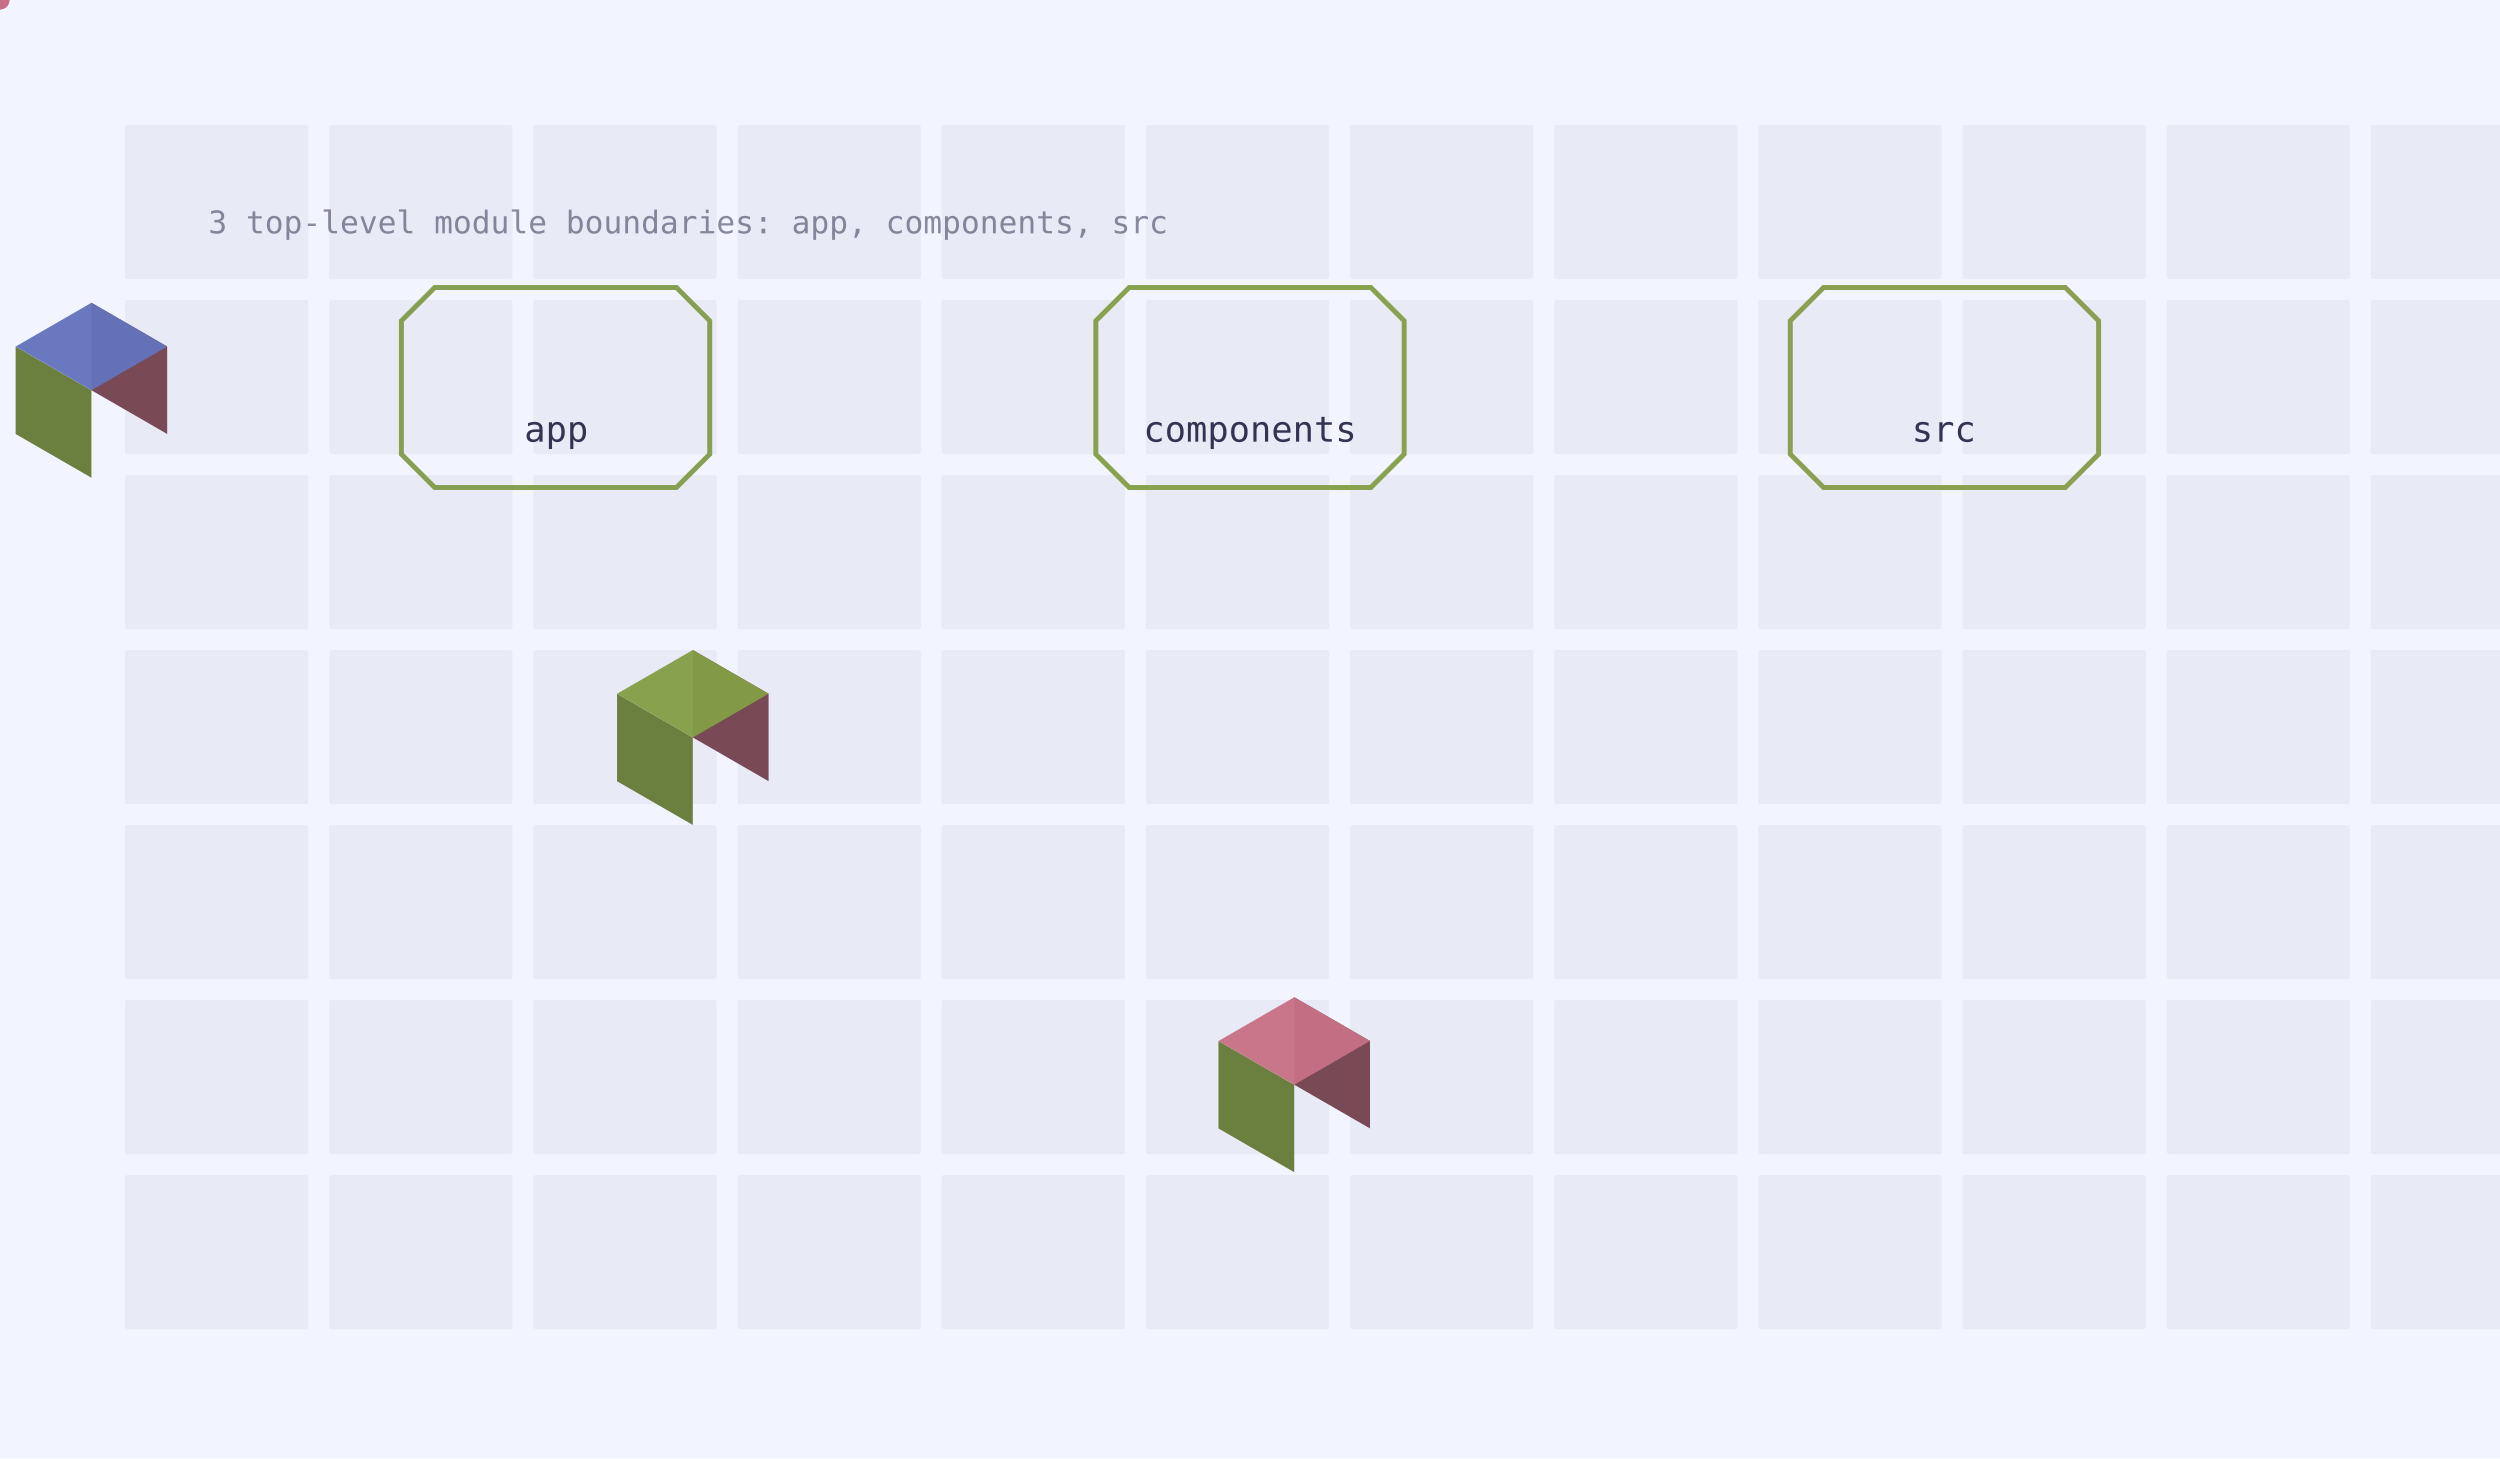
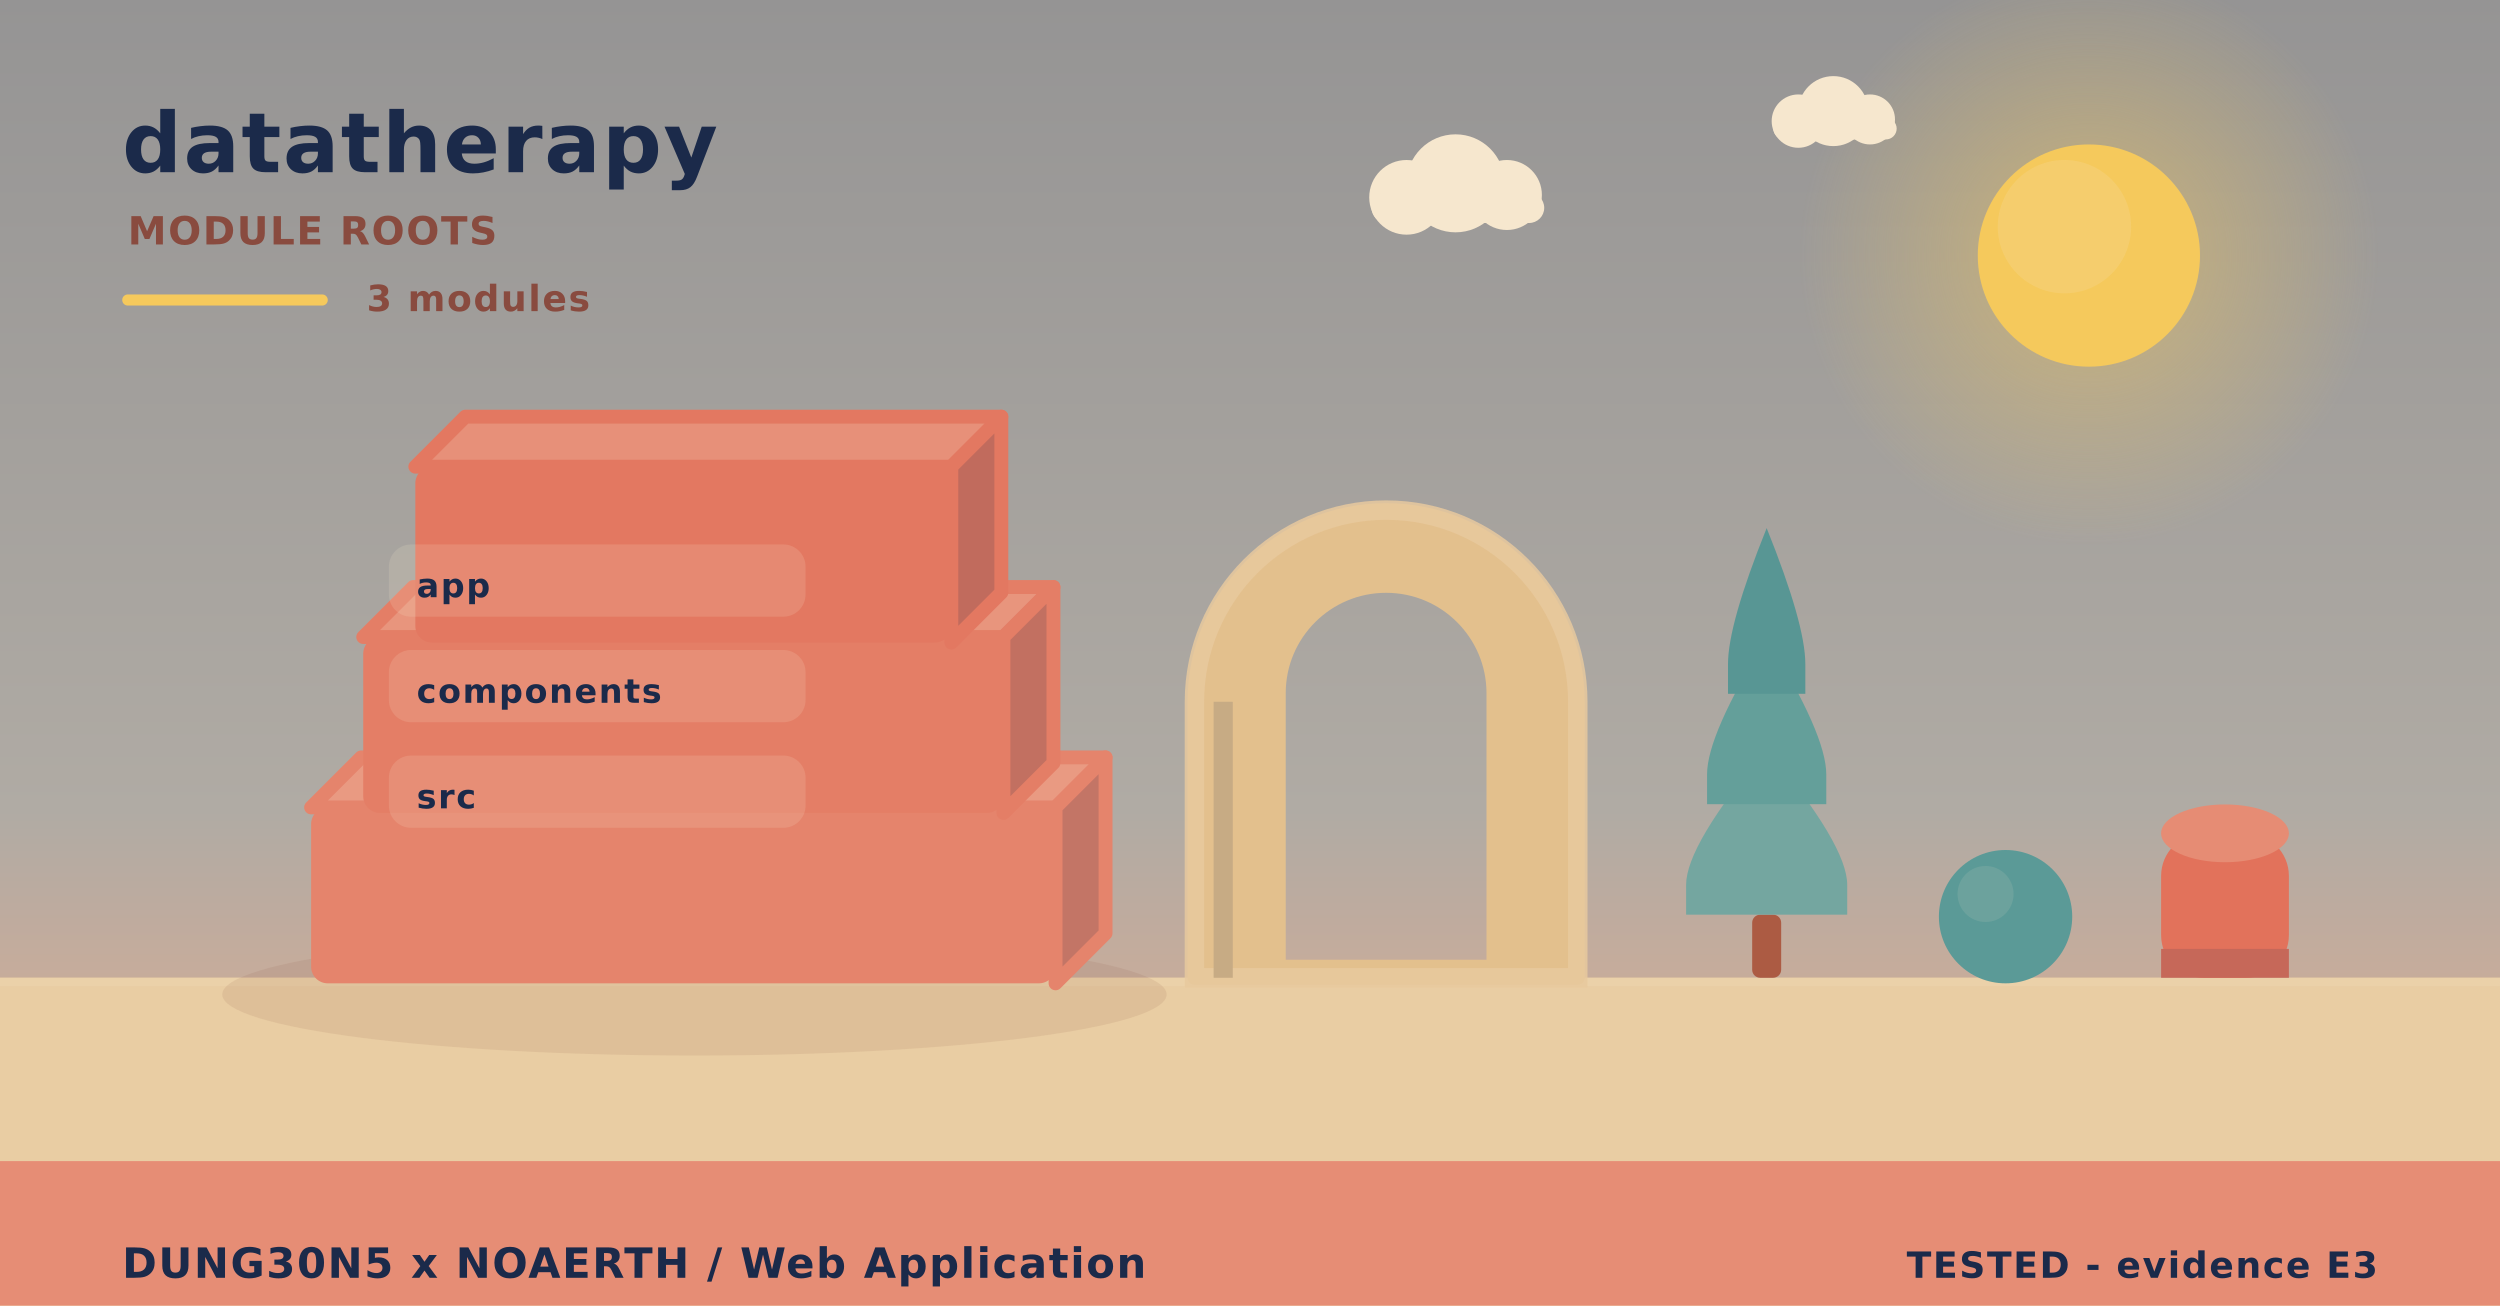
- <svg xmlns="http://www.w3.org/2000/svg" viewBox="0 0 1200 700" width="1200" height="700" role="img" aria-label="datatherapy architecture">
-   <rect width="1200" height="700" fill="#f2f4ff" />
-   <defs>
-     <linearGradient id="ga" x1="0" y1="0" x2="1" y2="1">
-       <stop offset="0%" stop-color="#6473bc" />
-       <stop offset="100%" stop-color="#829d44" />
-     </linearGradient>
-   </defs>
-   <rect x="60.00" y="60.00" width="88.00" height="74.00" rx="1.20" fill="#1f2141" opacity="0.05" />
-   <rect x="158.00" y="60.00" width="88.00" height="74.00" rx="1.20" fill="#1f2141" opacity="0.05" />
-   <rect x="256.00" y="60.00" width="88.00" height="74.00" rx="1.20" fill="#1f2141" opacity="0.05" />
-   <rect x="354.00" y="60.00" width="88.00" height="74.00" rx="1.20" fill="#1f2141" opacity="0.05" />
-   <rect x="452.00" y="60.00" width="88.00" height="74.00" rx="1.20" fill="#1f2141" opacity="0.05" />
-   <rect x="550.00" y="60.00" width="88.00" height="74.00" rx="1.20" fill="#1f2141" opacity="0.05" />
-   <rect x="648.00" y="60.00" width="88.00" height="74.00" rx="1.20" fill="#1f2141" opacity="0.05" />
-   <rect x="746.00" y="60.00" width="88.00" height="74.00" rx="1.20" fill="#1f2141" opacity="0.05" />
-   <rect x="844.00" y="60.00" width="88.00" height="74.00" rx="1.20" fill="#1f2141" opacity="0.05" />
-   <rect x="942.00" y="60.00" width="88.00" height="74.00" rx="1.20" fill="#1f2141" opacity="0.05" />
-   <rect x="1040.00" y="60.00" width="88.00" height="74.00" rx="1.20" fill="#1f2141" opacity="0.05" />
-   <rect x="1138.00" y="60.00" width="88.00" height="74.00" rx="1.20" fill="#1f2141" opacity="0.05" />
-   <rect x="60.00" y="144.00" width="88.00" height="74.00" rx="1.20" fill="#1f2141" opacity="0.05" />
-   <rect x="158.00" y="144.00" width="88.00" height="74.00" rx="1.20" fill="#1f2141" opacity="0.05" />
-   <rect x="256.00" y="144.00" width="88.00" height="74.00" rx="1.20" fill="#1f2141" opacity="0.05" />
-   <rect x="354.00" y="144.00" width="88.00" height="74.00" rx="1.20" fill="#1f2141" opacity="0.05" />
-   <rect x="452.00" y="144.00" width="88.00" height="74.00" rx="1.20" fill="#1f2141" opacity="0.05" />
-   <rect x="550.00" y="144.00" width="88.00" height="74.00" rx="1.20" fill="#1f2141" opacity="0.05" />
-   <rect x="648.00" y="144.00" width="88.00" height="74.00" rx="1.20" fill="#1f2141" opacity="0.05" />
-   <rect x="746.00" y="144.00" width="88.00" height="74.00" rx="1.20" fill="#1f2141" opacity="0.05" />
-   <rect x="844.00" y="144.00" width="88.00" height="74.00" rx="1.20" fill="#1f2141" opacity="0.05" />
-   <rect x="942.00" y="144.00" width="88.00" height="74.00" rx="1.20" fill="#1f2141" opacity="0.05" />
-   <rect x="1040.00" y="144.00" width="88.00" height="74.00" rx="1.20" fill="#1f2141" opacity="0.05" />
-   <rect x="1138.00" y="144.00" width="88.00" height="74.00" rx="1.20" fill="#1f2141" opacity="0.05" />
-   <rect x="60.00" y="228.00" width="88.00" height="74.00" rx="1.20" fill="#1f2141" opacity="0.05" />
-   <rect x="158.00" y="228.00" width="88.00" height="74.00" rx="1.20" fill="#1f2141" opacity="0.05" />
-   <rect x="256.00" y="228.00" width="88.00" height="74.00" rx="1.20" fill="#1f2141" opacity="0.05" />
-   <rect x="354.00" y="228.00" width="88.00" height="74.00" rx="1.20" fill="#1f2141" opacity="0.05" />
-   <rect x="452.00" y="228.00" width="88.00" height="74.00" rx="1.20" fill="#1f2141" opacity="0.05" />
-   <rect x="550.00" y="228.00" width="88.00" height="74.00" rx="1.20" fill="#1f2141" opacity="0.05" />
-   <rect x="648.00" y="228.00" width="88.00" height="74.00" rx="1.20" fill="#1f2141" opacity="0.05" />
-   <rect x="746.00" y="228.00" width="88.00" height="74.00" rx="1.20" fill="#1f2141" opacity="0.05" />
-   <rect x="844.00" y="228.00" width="88.00" height="74.00" rx="1.20" fill="#1f2141" opacity="0.05" />
-   <rect x="942.00" y="228.00" width="88.00" height="74.00" rx="1.20" fill="#1f2141" opacity="0.05" />
-   <rect x="1040.00" y="228.00" width="88.00" height="74.00" rx="1.20" fill="#1f2141" opacity="0.05" />
-   <rect x="1138.00" y="228.00" width="88.00" height="74.00" rx="1.20" fill="#1f2141" opacity="0.05" />
-   <rect x="60.00" y="312.00" width="88.00" height="74.00" rx="1.20" fill="#1f2141" opacity="0.05" />
-   <rect x="158.00" y="312.00" width="88.00" height="74.00" rx="1.20" fill="#1f2141" opacity="0.05" />
-   <rect x="256.00" y="312.00" width="88.00" height="74.00" rx="1.20" fill="#1f2141" opacity="0.05" />
-   <rect x="354.00" y="312.00" width="88.00" height="74.00" rx="1.20" fill="#1f2141" opacity="0.05" />
-   <rect x="452.00" y="312.00" width="88.00" height="74.00" rx="1.20" fill="#1f2141" opacity="0.05" />
-   <rect x="550.00" y="312.00" width="88.00" height="74.00" rx="1.20" fill="#1f2141" opacity="0.05" />
-   <rect x="648.00" y="312.00" width="88.00" height="74.00" rx="1.20" fill="#1f2141" opacity="0.05" />
-   <rect x="746.00" y="312.00" width="88.00" height="74.00" rx="1.20" fill="#1f2141" opacity="0.05" />
-   <rect x="844.00" y="312.00" width="88.00" height="74.00" rx="1.20" fill="#1f2141" opacity="0.05" />
-   <rect x="942.00" y="312.00" width="88.00" height="74.00" rx="1.20" fill="#1f2141" opacity="0.05" />
-   <rect x="1040.00" y="312.00" width="88.00" height="74.00" rx="1.20" fill="#1f2141" opacity="0.05" />
-   <rect x="1138.00" y="312.00" width="88.00" height="74.00" rx="1.20" fill="#1f2141" opacity="0.05" />
-   <rect x="60.00" y="396.00" width="88.00" height="74.00" rx="1.20" fill="#1f2141" opacity="0.05" />
-   <rect x="158.00" y="396.00" width="88.00" height="74.00" rx="1.20" fill="#1f2141" opacity="0.05" />
-   <rect x="256.00" y="396.00" width="88.00" height="74.00" rx="1.20" fill="#1f2141" opacity="0.05" />
-   <rect x="354.00" y="396.00" width="88.00" height="74.00" rx="1.20" fill="#1f2141" opacity="0.05" />
-   <rect x="452.00" y="396.00" width="88.00" height="74.00" rx="1.20" fill="#1f2141" opacity="0.05" />
-   <rect x="550.00" y="396.00" width="88.00" height="74.00" rx="1.20" fill="#1f2141" opacity="0.05" />
-   <rect x="648.00" y="396.00" width="88.00" height="74.00" rx="1.20" fill="#1f2141" opacity="0.05" />
-   <rect x="746.00" y="396.00" width="88.00" height="74.00" rx="1.20" fill="#1f2141" opacity="0.05" />
-   <rect x="844.00" y="396.00" width="88.00" height="74.00" rx="1.20" fill="#1f2141" opacity="0.05" />
-   <rect x="942.00" y="396.00" width="88.00" height="74.00" rx="1.20" fill="#1f2141" opacity="0.05" />
-   <rect x="1040.00" y="396.00" width="88.00" height="74.00" rx="1.20" fill="#1f2141" opacity="0.05" />
-   <rect x="1138.00" y="396.00" width="88.00" height="74.00" rx="1.20" fill="#1f2141" opacity="0.05" />
-   <rect x="60.00" y="480.00" width="88.00" height="74.00" rx="1.20" fill="#1f2141" opacity="0.05" />
-   <rect x="158.00" y="480.00" width="88.00" height="74.00" rx="1.20" fill="#1f2141" opacity="0.05" />
-   <rect x="256.00" y="480.00" width="88.00" height="74.00" rx="1.20" fill="#1f2141" opacity="0.05" />
-   <rect x="354.00" y="480.00" width="88.00" height="74.00" rx="1.20" fill="#1f2141" opacity="0.05" />
-   <rect x="452.00" y="480.00" width="88.00" height="74.00" rx="1.20" fill="#1f2141" opacity="0.05" />
-   <rect x="550.00" y="480.00" width="88.00" height="74.00" rx="1.20" fill="#1f2141" opacity="0.05" />
-   <rect x="648.00" y="480.00" width="88.00" height="74.00" rx="1.20" fill="#1f2141" opacity="0.05" />
-   <rect x="746.00" y="480.00" width="88.00" height="74.00" rx="1.20" fill="#1f2141" opacity="0.05" />
-   <rect x="844.00" y="480.00" width="88.00" height="74.00" rx="1.20" fill="#1f2141" opacity="0.05" />
-   <rect x="942.00" y="480.00" width="88.00" height="74.00" rx="1.20" fill="#1f2141" opacity="0.05" />
-   <rect x="1040.00" y="480.00" width="88.00" height="74.00" rx="1.20" fill="#1f2141" opacity="0.05" />
-   <rect x="1138.00" y="480.00" width="88.00" height="74.00" rx="1.20" fill="#1f2141" opacity="0.05" />
-   <rect x="60.00" y="564.00" width="88.00" height="74.00" rx="1.20" fill="#1f2141" opacity="0.05" />
-   <rect x="158.00" y="564.00" width="88.00" height="74.00" rx="1.20" fill="#1f2141" opacity="0.05" />
-   <rect x="256.00" y="564.00" width="88.00" height="74.00" rx="1.20" fill="#1f2141" opacity="0.05" />
-   <rect x="354.00" y="564.00" width="88.00" height="74.00" rx="1.20" fill="#1f2141" opacity="0.05" />
-   <rect x="452.00" y="564.00" width="88.00" height="74.00" rx="1.20" fill="#1f2141" opacity="0.05" />
-   <rect x="550.00" y="564.00" width="88.00" height="74.00" rx="1.20" fill="#1f2141" opacity="0.05" />
-   <rect x="648.00" y="564.00" width="88.00" height="74.00" rx="1.20" fill="#1f2141" opacity="0.05" />
-   <rect x="746.00" y="564.00" width="88.00" height="74.00" rx="1.20" fill="#1f2141" opacity="0.05" />
-   <rect x="844.00" y="564.00" width="88.00" height="74.00" rx="1.20" fill="#1f2141" opacity="0.05" />
-   <rect x="942.00" y="564.00" width="88.00" height="74.00" rx="1.20" fill="#1f2141" opacity="0.05" />
-   <rect x="1040.00" y="564.00" width="88.00" height="74.00" rx="1.20" fill="#1f2141" opacity="0.05" />
-   <rect x="1138.00" y="564.00" width="88.00" height="74.00" rx="1.20" fill="#1f2141" opacity="0.05" />
-   <path d="M208.67,138.00 H324.67 L340.67,154.00 V218.00 L324.67,234.00 H208.67 L192.67,218.00 V154.00 Z" fill="none" stroke="rgba(100,115,188,0.550)" stroke-width="1.80" opacity="0.90" />
-   <polygon points="43.88,187.33 80.25,208.33 80.25,166.33 43.88,145.33" fill="#73414d" opacity="0.95" />
-   <polygon points="7.51,208.33 43.88,229.33 43.88,187.33 7.51,166.33" fill="#657a35" opacity="0.95" />
-   <polygon points="43.88,145.33 80.25,166.33 43.88,187.33 7.51,166.33" fill="#6473bc" opacity="0.95" />
-   <text x="267" y="212" font-family="ui-monospace,Menlo,monospace" font-size="17" fill="rgba(31,33,65,0.900)" text-anchor="middle">app</text>
+ <svg xmlns="http://www.w3.org/2000/svg" width="900" height="470" viewBox="0 0 900 470" role="img" aria-label="datatherapy - how it is built">
+   <linearGradient id="skya" x1="0" y1="0" x2="0" y2="1">
+     <stop offset="0" stop-color="#959494" />
+     <stop offset="0.62" stop-color="#b0aba4" />
+     <stop offset="1" stop-color="#f3ad8a" />
+   </linearGradient>
+   <rect width="900" height="470" fill="url(#skya)" />
+   <radialGradient id="suna">
+     <stop offset="0.35" stop-color="#f5c95c" stop-opacity="0.34" />
+     <stop offset="1" stop-color="#f5c95c" stop-opacity="0" />
+   </radialGradient>
+   <circle cx="752" cy="92" r="104" fill="url(#suna)" />
+   <circle cx="752" cy="92" r="40" fill="#f5c95c" />
+   <circle cx="743.2" cy="81.6" r="24" fill="#f5d27e" opacity="0.5" />
  <g>
-     <path d="M208.67,138.00 H324.67 L340.67,154.00 V218.00 L324.67,234.00 H208.67 L192.67,218.00 V154.00 Z" fill="none" stroke="#829d44" stroke-width="2.40" opacity="0.90" />
-     <animate attributeName="opacity" values="0.25;1.0;0.25" dur="23.9s" begin="0.0s" repeatCount="indefinite" />
+     <circle cx="524" cy="66" r="17.64" fill="#f6e7ce" />
+     <circle cx="506.36" cy="71.04" r="13.44" fill="#f6e7ce" />
+     <circle cx="542.48" cy="70.2" r="12.6" fill="#f6e7ce" />
+     <rect x="493.76" y="69.36" width="62.16" height="10.92" rx="5.46" fill="#f6e7ce" />
+     <animateTransform attributeName="transform" type="translate" values="0 0;24 0;0 0" dur="36s" begin="0s" repeatCount="indefinite" />
  </g>
-   <g opacity="0.9">
-     <circle cx="0.00" cy="0.00" r="4.50" fill="#c77085" opacity="1.00" />
-     <animateTransform attributeName="transform" type="translate" values="266.67,184.00 600.00,184.00" dur="7.967s" begin="0.0s" repeatCount="indefinite" />
-     <animateTransform attributeName="transform" type="translate" values="600.00,184.00 266.67,184.00" dur="7.967s" begin="3.983s" repeatCount="indefinite" />
+   <g>
+     <circle cx="660" cy="40" r="12.6" fill="#f6e7ce" />
+     <circle cx="647.4" cy="43.6" r="9.6" fill="#f6e7ce" />
+     <circle cx="673.2" cy="43" r="9" fill="#f6e7ce" />
+     <rect x="638.4" y="42.4" width="44.4" height="7.8" rx="3.9" fill="#f6e7ce" />
+     <animateTransform attributeName="transform" type="translate" values="0 0;-18 0;0 0" dur="46s" begin="3s" repeatCount="indefinite" />
  </g>
-   <path d="M542.00,138.00 H658.00 L674.00,154.00 V218.00 L658.00,234.00 H542.00 L526.00,218.00 V154.00 Z" fill="none" stroke="rgba(130,157,68,0.550)" stroke-width="1.80" opacity="0.90" />
-   <polygon points="332.55,354.00 368.93,375.00 368.93,333.00 332.55,312.00" fill="#73414d" opacity="0.95" />
-   <polygon points="296.18,375.00 332.55,396.00 332.55,354.00 296.18,333.00" fill="#657a35" opacity="0.95" />
-   <polygon points="332.55,312.00 368.93,333.00 332.55,354.00 296.18,333.00" fill="#829d44" opacity="0.95" />
-   <text x="600" y="212" font-family="ui-monospace,Menlo,monospace" font-size="17" fill="rgba(31,33,65,0.900)" text-anchor="middle">components</text>
+   <rect x="0" y="352" width="900" height="118" fill="#e9cda3" />
+   <rect x="0" y="352" width="900" height="3" fill="#ebd1a9" />
+   <text x="44" y="62" font-family="Verdana,DejaVu Sans,sans-serif" font-size="30" font-weight="700" letter-spacing="0.6" fill="#1b2a4a" text-anchor="start">datatherapy</text>
+   <text x="46" y="88" font-family="Verdana,DejaVu Sans,sans-serif" font-size="14" font-weight="700" letter-spacing="0.6" fill="#894b3f" text-anchor="start">MODULE ROOTS</text>
+   <rect x="44" y="106" width="74" height="4" rx="2" fill="#f5c95c" />
+   <text x="132" y="112" font-family="Verdana,DejaVu Sans,sans-serif" font-size="13" font-weight="700" letter-spacing="0.6" fill="#894b3f" text-anchor="start">3 modules</text>
+   <ellipse cx="250" cy="358" rx="170" ry="22" fill="rgba(138,90,68,0.11)" />
+   <path d="M112,290.67 L380,290.67 L398,272.67 L130,272.67 Z" fill="#e99a82" stroke="#e5846c" stroke-width="5" stroke-linejoin="round" />
+   <path d="M380,290.67 L398,272.67 L398,336 L380,354 Z" fill="#c37566" stroke="#e5846c" stroke-width="5" stroke-linejoin="round" />
+   <rect x="112" y="290.67" width="268" height="63.33" rx="6" fill="#e5846c" />
+   <path d="M130.76,229.33 L361.24,229.33 L379.24,211.33 L148.76,211.33 Z" fill="#e8957d" stroke="#e47e66" stroke-width="5" stroke-linejoin="round" />
+   <path d="M361.24,229.33 L379.24,211.33 L379.24,274.67 L361.24,292.67 Z" fill="#c27061" stroke="#e47e66" stroke-width="5" stroke-linejoin="round" />
+   <rect x="130.76" y="229.33" width="230.48" height="63.33" rx="6" fill="#e47e66" />
+   <path d="M149.52,168 L342.48,168 L360.48,150 L167.52,150 Z" fill="#e79079" stroke="#e37861" stroke-width="5" stroke-linejoin="round" />
+   <path d="M342.48,168 L360.48,150 L360.48,213.33 L342.48,231.33 Z" fill="#c16b5d" stroke="#e37861" stroke-width="5" stroke-linejoin="round" />
+   <rect x="149.52" y="168" width="192.96" height="63.33" rx="6" fill="#e37861" />
+   <rect x="140" y="196" width="150" height="26" rx="8" fill="rgba(246,231,206,0.16)" opacity="0.94" />
  <g>
-     <path d="M542.00,138.00 H658.00 L674.00,154.00 V218.00 L658.00,234.00 H542.00 L526.00,218.00 V154.00 Z" fill="none" stroke="#829d44" stroke-width="2.40" opacity="0.90" />
-     <animate attributeName="opacity" values="0.25;1.0;0.25" dur="23.9s" begin="0.45s" repeatCount="indefinite" />
+     <text x="150" y="215" font-family="Verdana,DejaVu Sans,sans-serif" font-size="12" font-weight="700" letter-spacing="0.6" fill="#1b2a4a" text-anchor="start">app</text>
+     <animateTransform attributeName="transform" type="translate" values="0 10;0 0" dur="0.7s" begin="0.3s" fill="freeze" />
  </g>
-   <g opacity="0.9">
-     <circle cx="0.00" cy="0.00" r="4.50" fill="#c77085" opacity="1.00" />
-     <animateTransform attributeName="transform" type="translate" values="600.00,184.00 933.33,184.00" dur="7.967s" begin="0.3s" repeatCount="indefinite" />
-     <animateTransform attributeName="transform" type="translate" values="933.33,184.00 600.00,184.00" dur="7.967s" begin="4.283s" repeatCount="indefinite" />
+   <rect x="140" y="234" width="150" height="26" rx="8" fill="rgba(246,231,206,0.16)" opacity="0.94" />
+   <g>
+     <text x="150" y="253" font-family="Verdana,DejaVu Sans,sans-serif" font-size="12" font-weight="700" letter-spacing="0.6" fill="#1b2a4a" text-anchor="start">components</text>
+     <animateTransform attributeName="transform" type="translate" values="0 10;0 0" dur="0.7s" begin="0.5s" fill="freeze" />
  </g>
-   <path d="M875.33,138.00 H991.33 L1007.33,154.00 V218.00 L991.33,234.00 H875.33 L859.33,218.00 V154.00 Z" fill="none" stroke="rgba(199,112,133,0.550)" stroke-width="1.80" opacity="0.90" />
-   <polygon points="621.23,520.67 657.60,541.67 657.60,499.67 621.23,478.67" fill="#73414d" opacity="0.95" />
-   <polygon points="584.86,541.67 621.23,562.67 621.23,520.67 584.86,499.67" fill="#657a35" opacity="0.95" />
-   <polygon points="621.23,478.67 657.60,499.67 621.23,520.67 584.86,499.67" fill="#c77085" opacity="0.95" />
-   <text x="933" y="212" font-family="ui-monospace,Menlo,monospace" font-size="17" fill="rgba(31,33,65,0.900)" text-anchor="middle">src</text>
+   <rect x="140" y="272" width="150" height="26" rx="8" fill="rgba(246,231,206,0.16)" opacity="0.94" />
  <g>
-     <path d="M875.33,138.00 H991.33 L1007.33,154.00 V218.00 L991.33,234.00 H875.33 L859.33,218.00 V154.00 Z" fill="none" stroke="#829d44" stroke-width="2.40" opacity="0.90" />
-     <animate attributeName="opacity" values="0.25;1.0;0.25" dur="23.9s" begin="0.9s" repeatCount="indefinite" />
+     <text x="150" y="291" font-family="Verdana,DejaVu Sans,sans-serif" font-size="12" font-weight="700" letter-spacing="0.6" fill="#1b2a4a" text-anchor="start">src</text>
+     <animateTransform attributeName="transform" type="translate" values="0 10;0 0" dur="0.7s" begin="0.7s" fill="freeze" />
  </g>
-   <g opacity="0.9">
-     <circle cx="0.00" cy="0.00" r="4.50" fill="#c77085" opacity="1.00" />
-     <animateTransform attributeName="transform" type="translate" values="933.33,184.00 933.33,184.00" dur="7.967s" begin="0.6s" repeatCount="indefinite" />
-     <animateTransform attributeName="transform" type="translate" values="933.33,184.00 933.33,184.00" dur="7.967s" begin="4.583s" repeatCount="indefinite" />
-   </g>
-   <text x="100" y="112" font-family="ui-monospace,Menlo,monospace" font-size="15" fill="rgba(31,33,65,0.500)">3 top-level module boundaries: app, components, src</text>
+   <path d="M430,352 L430,252.64 A69,69 0 0 1 568,252.64 L568,352 Z M460.36,348 L460.36,249.55 A38.64,38.64 0 0 1 537.64,249.55 L537.64,348 Z" fill="#e3c08d" fill-rule="evenodd" stroke="#e3c08d" stroke-width="5" stroke-linejoin="round" />
+   <path d="M430,352 L430,252.64 A69,69 0 0 1 568,252.64 L568,352 Z" fill="none" stroke="#e8c99d" stroke-width="7" stroke-linecap="round" opacity="0.85" />
+   <rect x="436.9" y="252.64" width="6.9" height="99.36" fill="#c7ab84" />
+   <rect x="630.78" y="329.28" width="10.44" height="22.72" rx="2.9" fill="#ac5b43" />
+   <path d="M636,269.64 Q607,304.23 607,318.54 Q607,329.28 607,329.28 L665,329.28 Q665,329.28 665,318.54 Q665,304.23 636,269.64 Z" fill="#74a6a0" />
+   <path d="M636,229.88 Q614.54,264.47 614.54,278.78 Q614.54,289.52 614.54,289.52 L657.46,289.52 Q657.46,289.52 657.46,278.78 Q657.46,264.47 636,229.88 Z" fill="#649f9a" />
+   <path d="M636,190.12 Q622.08,224.71 622.08,239.02 Q622.08,249.76 622.08,249.76 L649.92,249.76 Q649.92,249.76 649.92,239.02 Q649.92,224.71 636,190.12 Z" fill="#589694" />
+   <circle cx="722" cy="330" r="24" fill="#5b9a97" />
+   <circle cx="714.8" cy="321.84" r="10.08" fill="#7aa9a2" opacity="0.55" />
+   <rect x="778" y="300" width="46" height="52" rx="15.33" fill="#e2725b" />
+   <ellipse cx="801" cy="300" rx="23" ry="10.4" fill="#e68c74" />
+   <rect x="778" y="341.6" width="46" height="10.4" fill="#c66859" />
+   <rect x="0" y="418" width="900" height="52" rx="0" fill="#e68972" opacity="0.94" />
+   <text x="44" y="460" font-family="Verdana,DejaVu Sans,sans-serif" font-size="15" font-weight="700" letter-spacing="0.6" fill="#1b2a4a" text-anchor="start">DUNG30N5 x NOAERTH  /  Web Application</text>
+   <text x="856" y="460" font-family="Verdana,DejaVu Sans,sans-serif" font-size="13" font-weight="700" letter-spacing="0.6" fill="#1b2a4a" text-anchor="end">TESTED  -  evidence E3</text>
</svg>
